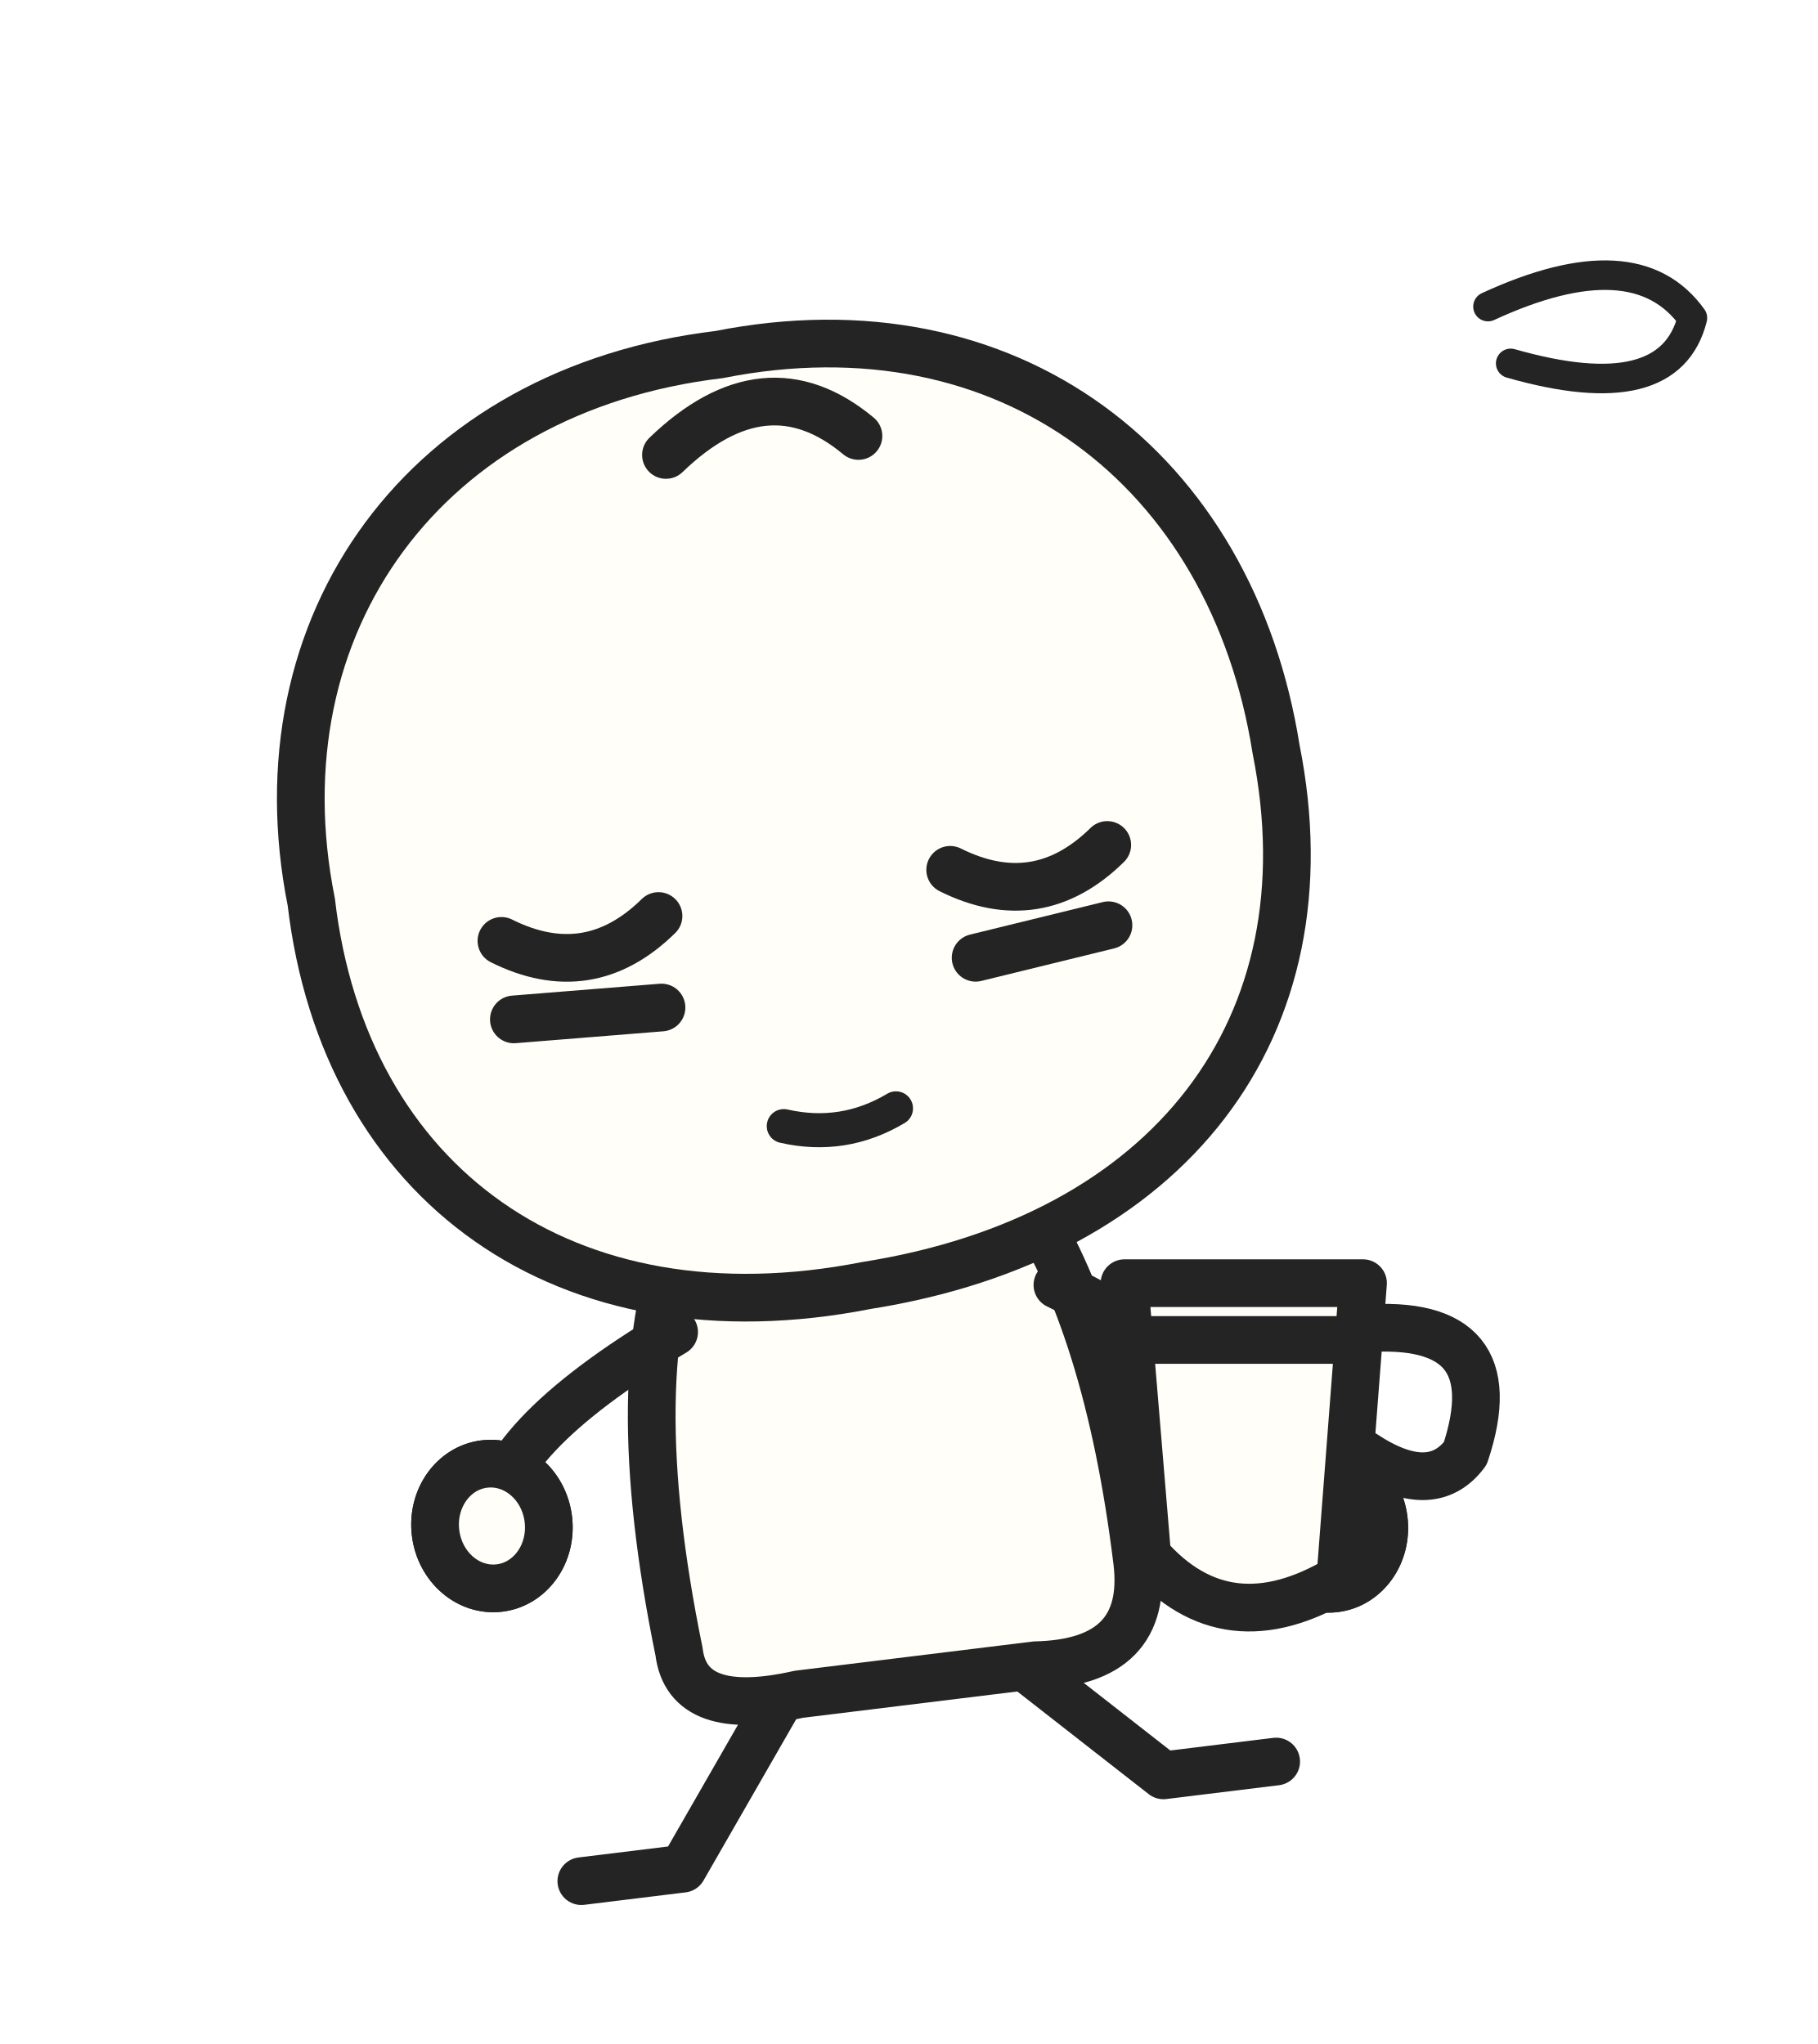
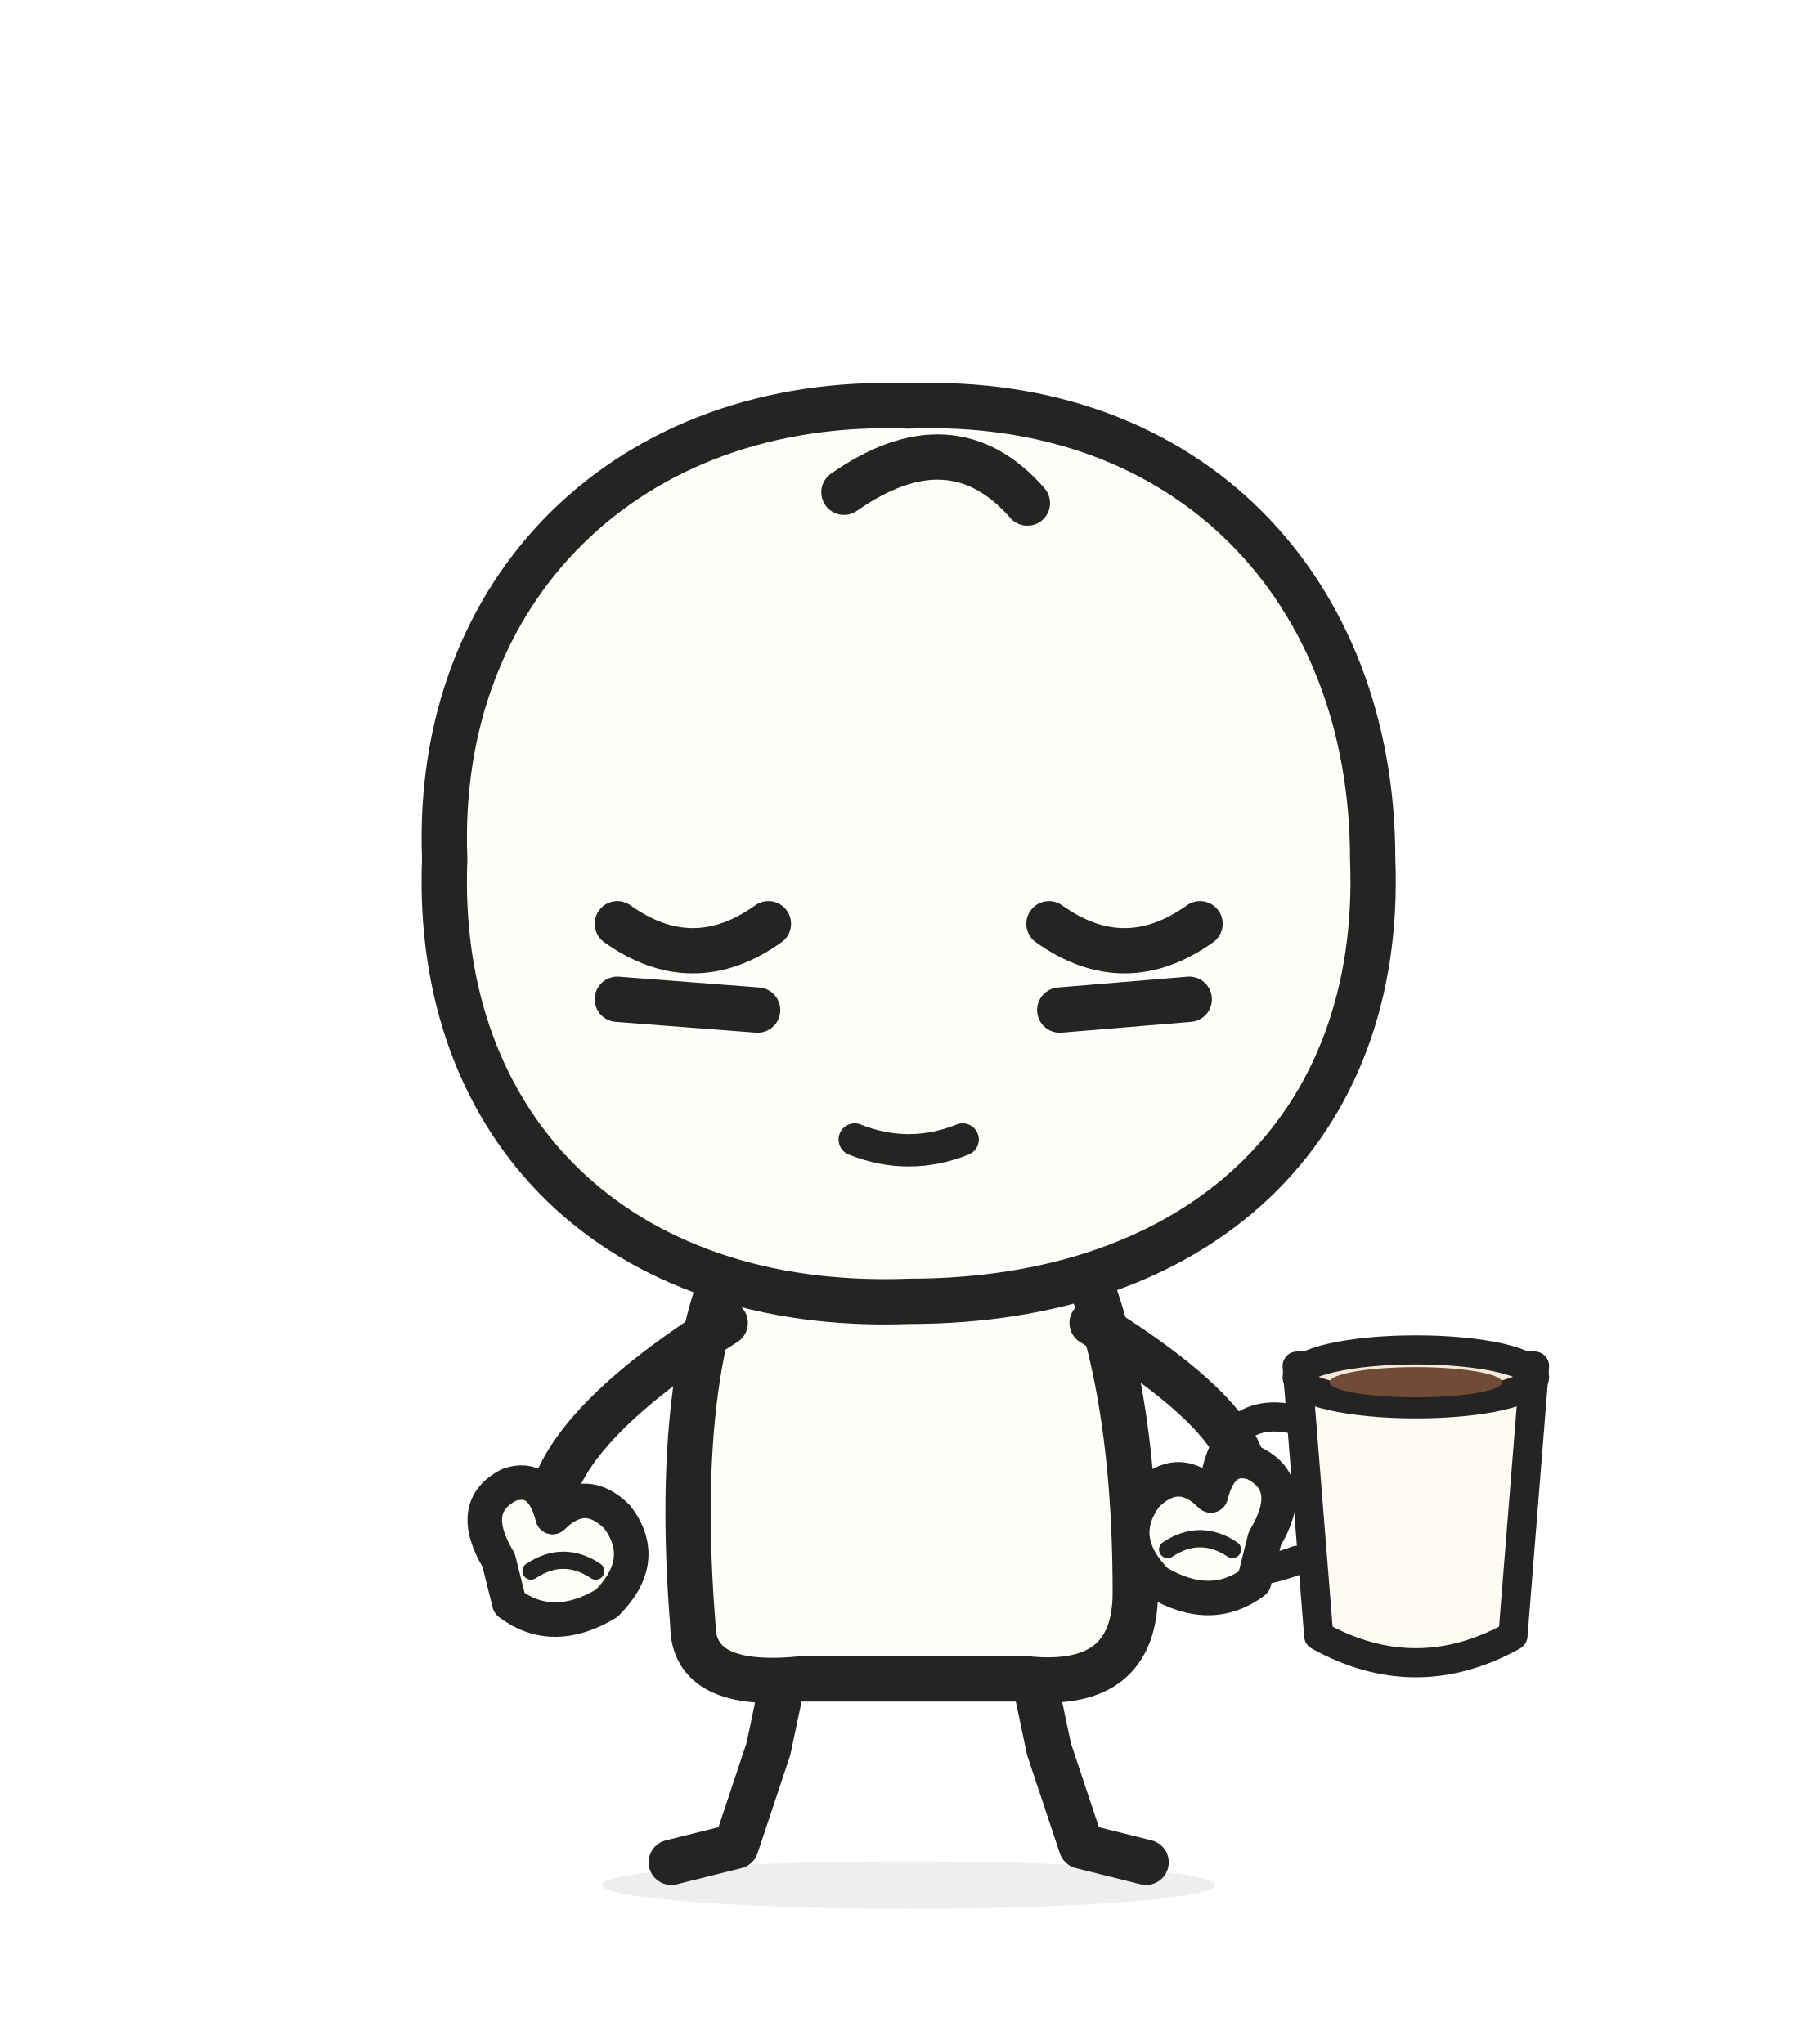
<svg xmlns="http://www.w3.org/2000/svg" viewBox="0 0 160 180" role="img" aria-labelledby="title description">
-   <style>.stage-0{opacity:1;animation:beat-0 5s linear infinite}@keyframes beat-0{0%,24.99%{opacity:1}25%,99.99%{opacity:0}100%{opacity:1}}
- .stage-1{opacity:0;animation:beat-1 5s linear infinite}@keyframes beat-1{0%,24.99%{opacity:0}25%,49.99%{opacity:1}50%,100%{opacity:0}}
- .stage-2{opacity:0;animation:beat-2 5s linear infinite}@keyframes beat-2{0%,49.99%{opacity:0}50%,74.99%{opacity:1}75%,100%{opacity:0}}
- .stage-3{opacity:0;animation:beat-3 5s linear infinite}@keyframes beat-3{0%,74.99%{opacity:0}75%,99.99%{opacity:1}100%,100%{opacity:0}}
- .code-line-0{animation:code-line-0 5s linear infinite}@keyframes code-line-0{0%{scale:0 1}1%{scale:0 1}7%{scale:1 1}24.99%{scale:1 1}25%{scale:0 1}26%{scale:0 1}32%{scale:1 1}49.99%{scale:1 1}50%{scale:0 1}51%{scale:0 1}57%{scale:1 1}74.99%{scale:1 1}75%{scale:0 1}76%{scale:0 1}82%{scale:1 1}99.99%{scale:1 1}100%{scale:0 1}}
- .code-line-1{animation:code-line-1 5s linear infinite}@keyframes code-line-1{0%{scale:0 1}5%{scale:0 1}11%{scale:1 1}24.99%{scale:1 1}25%{scale:0 1}30%{scale:0 1}36%{scale:1 1}49.99%{scale:1 1}50%{scale:0 1}55%{scale:0 1}61%{scale:1 1}74.99%{scale:1 1}75%{scale:0 1}80%{scale:0 1}86%{scale:1 1}99.99%{scale:1 1}100%{scale:0 1}}
- .code-line-2{animation:code-line-2 5s linear infinite}@keyframes code-line-2{0%{scale:0 1}9%{scale:0 1}15%{scale:1 1}24.99%{scale:1 1}25%{scale:0 1}34%{scale:0 1}40%{scale:1 1}49.99%{scale:1 1}50%{scale:0 1}59%{scale:0 1}65%{scale:1 1}74.99%{scale:1 1}75%{scale:0 1}84%{scale:0 1}90%{scale:1 1}99.99%{scale:1 1}100%{scale:0 1}}
- .code-line-3{animation:code-line-3 5s linear infinite}@keyframes code-line-3{0%{scale:0 1}13%{scale:0 1}19%{scale:1 1}24.99%{scale:1 1}25%{scale:0 1}38%{scale:0 1}44%{scale:1 1}49.99%{scale:1 1}50%{scale:0 1}63%{scale:0 1}69%{scale:1 1}74.99%{scale:1 1}75%{scale:0 1}88%{scale:0 1}94%{scale:1 1}99.99%{scale:1 1}100%{scale:0 1}}
- .code-line{transform-box:view-box;transform-origin:60px 133px}
- .code-cursor{animation:code-cursor 5s linear infinite}@keyframes code-cursor{0%{translate:0px 0px;opacity:1}3%{translate:10px 0px;opacity:0}6%{translate:27px 0px;opacity:1}7%{translate:0px 4px;opacity:0}10%{translate:12px 4px;opacity:1}13%{translate:25px 4px;opacity:0}14%{translate:0px 8px;opacity:1}17%{translate:16px 8px;opacity:0}20%{translate:31px 8px;opacity:1}21%{translate:0px 12px;opacity:0}24.99%{translate:27px 12px;opacity:1}25%{translate:0px 0px;opacity:1}28%{translate:10px 0px;opacity:0}31%{translate:27px 0px;opacity:1}32%{translate:0px 4px;opacity:0}35%{translate:12px 4px;opacity:1}38%{translate:25px 4px;opacity:0}39%{translate:0px 8px;opacity:1}42%{translate:16px 8px;opacity:0}45%{translate:31px 8px;opacity:1}46%{translate:0px 12px;opacity:0}49.99%{translate:27px 12px;opacity:1}50%{translate:0px 0px;opacity:1}53%{translate:10px 0px;opacity:0}56%{translate:27px 0px;opacity:1}57%{translate:0px 4px;opacity:0}60%{translate:12px 4px;opacity:1}63%{translate:25px 4px;opacity:0}64%{translate:0px 8px;opacity:1}67%{translate:16px 8px;opacity:0}70%{translate:31px 8px;opacity:1}71%{translate:0px 12px;opacity:0}74.99%{translate:27px 12px;opacity:1}75%{translate:0px 0px;opacity:1}78%{translate:10px 0px;opacity:0}81%{translate:27px 0px;opacity:1}82%{translate:0px 4px;opacity:0}85%{translate:12px 4px;opacity:1}88%{translate:25px 4px;opacity:0}89%{translate:0px 8px;opacity:1}92%{translate:16px 8px;opacity:0}95%{translate:31px 8px;opacity:1}96%{translate:0px 12px;opacity:0}99.99%{translate:27px 12px;opacity:1}100%{translate:0 0;opacity:1}}
- .actor,.limb,.prop,.accent,.eyes{transform-box:view-box}
- .actor{transform-origin:80px 150px;animation:act 5s ease-in-out infinite}
- .prop{transform-origin:80px 136px;animation:prop-act 5s ease-in-out infinite}
- .accent{animation:accent-act 5s ease-in-out infinite}
- .eyes{transform-origin:80px 80px;animation:blink 5s linear infinite}
- .pose-type .limb{animation:typing 5s linear infinite}.pose-type .limb-1{animation-name:typing-right}
- .pose-kick .limb,.pose-flail .limb{animation:fuss 5s ease-in-out infinite}
- @keyframes act{0%,25%,50%,75%,100%{translate:0 0}10%,35%,60%,85%{translate:0 -2px}20%,45%,70%,95%{translate:0 1px}}
- @keyframes prop-act{0%,25%,50%,75%,100%{translate:0 0}12%,37%,62%,87%{translate:0 -2px}22%,47%,72%,97%{translate:1px 1px}}
- @keyframes accent-act{0%,25%,50%,75%,100%{opacity:.7}8%,33%,58%,83%{opacity:1}18%,43%,68%,93%{opacity:.6}}
- @keyframes blink{0%,18%,21%,43%,46%,68%,71%,93%,96%,100%{scale:1 1}19%,20%,44%,45%,69%,70%,94%,95%{scale:1 .12}}
- @keyframes typing{0%,4%,8%,12%,16%,20%,25%,29%,33%,37%,41%,45%,50%,54%,58%,62%,66%,70%,75%,79%,83%,87%,91%,95%,100%{translate:0 0}2%,6%,10%,14%,18%,22%,27%,31%,35%,39%,43%,47%,52%,56%,60%,64%,68%,72%,77%,81%,85%,89%,93%,97%{translate:0 2px}}
- @keyframes typing-right{0%,4%,8%,12%,16%,20%,25%,29%,33%,37%,41%,45%,50%,54%,58%,62%,66%,70%,75%,79%,83%,87%,91%,95%,100%{translate:0 2px}2%,6%,10%,14%,18%,22%,27%,31%,35%,39%,43%,47%,52%,56%,60%,64%,68%,72%,77%,81%,85%,89%,93%,97%{translate:0 0}}
- @keyframes fuss{0%,8%,16%,25%,33%,41%,50%,58%,66%,75%,83%,91%,100%{translate:-2px 0}4%,12%,20%,29%,37%,45%,54%,62%,70%,79%,87%,95%{translate:2px -2px}}
- .pose-step,.pose-side-step{animation:walking 5s linear infinite}
- .pose-held,.pose-kick{transform-origin:80px 35px;animation:dangle 5s ease-in-out infinite}
- .pose-flail{animation:panic 5s linear infinite}
- .pose-wave .limb-1,.pose-juggle .limb{transform-origin:97px 115px;animation:waving 5s ease-in-out infinite}
- .prop-broom{animation:sweeping 5s ease-in-out infinite}
- .prop-papers .flying-paper{animation:paperflight 5s ease-in-out infinite}
- .thrown-item{transform-box:view-box;transform-origin:80px 130px;animation:throwing 5s linear infinite}
- .thrown-paper{transform-origin:31px 115px}.thrown-cup{transform-origin:129px 114px;animation-name:throw-cup}.thrown-keyboard{transform-origin:75px 138px;animation-name:throw-keyboard}
- @keyframes walking{0%,12%,25%,37%,50%,62%,75%,87%,100%{translate:-4px 0;rotate:-3deg}6%,18%,31%,43%,56%,68%,81%,93%{translate:4px -6px;rotate:3deg}}
- @keyframes dangle{0%,25%,50%,75%,100%{rotate:-8deg;translate:0 0}12%,37%,62%,87%{rotate:8deg;translate:0 2px}}
- @keyframes panic{0%,8%,16%,25%,33%,41%,50%,58%,66%,75%,83%,91%,100%{translate:-3px 0;rotate:-4deg}4%,12%,20%,29%,37%,45%,54%,62%,70%,79%,87%,95%{translate:3px -6px;rotate:4deg}}
- @keyframes waving{0%,25%,50%,75%,100%{rotate:-8deg}8%,33%,58%,83%{rotate:7deg}16%,41%,66%,91%{rotate:-4deg}}
- @keyframes sweeping{0%,25%,50%,75%,100%{rotate:-9deg;translate:-4px 0}12%,37%,62%,87%{rotate:6deg;translate:3px 0}}
- @keyframes paperflight{0%,25%,50%,75%,100%{translate:0 3px;rotate:-5deg}12%,37%,62%,87%{translate:0 -9px;rotate:5deg}}
- @keyframes throwing{0%,49.99%{translate:29px 6px;rotate:0deg}50%{translate:29px 6px;rotate:0deg}55%{translate:9px -31px;rotate:-30deg}61%{translate:0 -14px;rotate:-75deg}68%{translate:6px 23px;rotate:-100deg}71%{translate:4px 14px;rotate:-105deg}74.99%,100%{translate:5px 23px;rotate:-110deg}}
- @keyframes throw-cup{0%,49.99%,50%{translate:-29px 9px;rotate:0deg}55%{translate:-7px -27px;rotate:24deg}61%{translate:0 -13px;rotate:60deg}68%{translate:-7px 24px;rotate:83deg}71%{translate:-7px 15px;rotate:86deg}74.99%,100%{translate:-7px 24px;rotate:90deg}}
- @keyframes throw-keyboard{0%,49.99%,50%{translate:0 0;rotate:0deg}55%{translate:0 -36px;rotate:13deg}61%{translate:4px -18px;rotate:22deg}68%{translate:4px 18px;rotate:30deg}71%{translate:4px 7px;rotate:32deg}74.99%,100%{translate:4px 18px;rotate:34deg}}
- .typing-hand{transform-box:view-box;animation:typing 5s linear infinite}.typing-hand-1{animation-name:typing-right}
- .typing-style-1 .typing-hand{animation-name:slow-typing}.typing-style-1 .typing-hand-1{animation-name:slow-typing-right}
- .typing-style-2 .typing-hand{animation-name:hard-typing}.typing-style-2 .typing-hand-1{animation-name:hard-typing-right}
- .typing-key{animation:keypress 5s linear infinite}.typing-key.key-1{animation-name:keypress-right}
- .typing-style-1 .typing-key{animation-name:slow-keypress}.typing-style-1 .typing-key.key-1{animation-name:slow-keypress-right}
- .typing-style-2 .typing-key{animation-name:hard-keypress}.typing-style-2 .typing-key.key-1{animation-name:hard-keypress-right}
- @keyframes slow-typing{0%,8%,16%,25%,33%,41%,50%,58%,66%,75%,83%,91%,100%{translate:0 -2px}4%,12%,20%,29%,37%,45%,54%,62%,70%,79%,87%,95%{translate:0 1px}}
- @keyframes slow-typing-right{0%,8%,16%,25%,33%,41%,50%,58%,66%,75%,83%,91%,100%{translate:0 1px}4%,12%,20%,29%,37%,45%,54%,62%,70%,79%,87%,95%{translate:0 -2px}}
- @keyframes hard-typing{0%,3%,6%,9%,12%,15%,18%,21%,25%,28%,31%,34%,37%,40%,43%,46%,50%,53%,56%,59%,62%,65%,68%,71%,75%,78%,81%,84%,87%,90%,93%,96%,100%{translate:0 -2px}1.5%,4.5%,7.5%,10.5%,13.5%,16.5%,19.5%,22.5%,26.5%,29.5%,32.5%,35.5%,38.5%,41.5%,44.5%,47.5%,51.5%,54.5%,57.5%,60.5%,63.5%,66.5%,69.5%,72.5%,76.5%,79.5%,82.5%,85.5%,88.5%,91.5%,94.5%,97.5%{translate:0 1px}}
- @keyframes hard-typing-right{0%,3%,6%,9%,12%,15%,18%,21%,25%,28%,31%,34%,37%,40%,43%,46%,50%,53%,56%,59%,62%,65%,68%,71%,75%,78%,81%,84%,87%,90%,93%,96%,100%{translate:0 1px}1.5%,4.5%,7.5%,10.5%,13.5%,16.5%,19.5%,22.5%,26.5%,29.5%,32.5%,35.5%,38.5%,41.5%,44.5%,47.5%,51.5%,54.5%,57.5%,60.5%,63.5%,66.5%,69.5%,72.5%,76.5%,79.5%,82.5%,85.5%,88.5%,91.5%,94.5%,97.5%{translate:0 -2px}}
- @keyframes slow-keypress{0%,8%,16%,25%,33%,41%,50%,58%,66%,75%,83%,91%,100%{fill:#fffef9}4%,12%,20%,29%,37%,45%,54%,62%,70%,79%,87%,95%{fill:#aaa}}
- @keyframes slow-keypress-right{0%,8%,16%,25%,33%,41%,50%,58%,66%,75%,83%,91%,100%{fill:#aaa}4%,12%,20%,29%,37%,45%,54%,62%,70%,79%,87%,95%{fill:#fffef9}}
- @keyframes hard-keypress{0%,3%,6%,9%,12%,15%,18%,21%,25%,28%,31%,34%,37%,40%,43%,46%,50%,53%,56%,59%,62%,65%,68%,71%,75%,78%,81%,84%,87%,90%,93%,96%,100%{fill:#fffef9}1.5%,4.5%,7.5%,10.5%,13.5%,16.5%,19.5%,22.5%,26.5%,29.5%,32.5%,35.5%,38.5%,41.5%,44.5%,47.5%,51.5%,54.5%,57.5%,60.5%,63.5%,66.5%,69.5%,72.5%,76.5%,79.5%,82.5%,85.5%,88.5%,91.5%,94.5%,97.5%{fill:#aaa}}
- @keyframes hard-keypress-right{0%,3%,6%,9%,12%,15%,18%,21%,25%,28%,31%,34%,37%,40%,43%,46%,50%,53%,56%,59%,62%,65%,68%,71%,75%,78%,81%,84%,87%,90%,93%,96%,100%{fill:#aaa}1.5%,4.5%,7.5%,10.5%,13.5%,16.5%,19.5%,22.5%,26.5%,29.5%,32.5%,35.5%,38.5%,41.5%,44.5%,47.5%,51.5%,54.5%,57.5%,60.5%,63.5%,66.5%,69.5%,72.5%,76.5%,79.5%,82.5%,85.5%,88.5%,91.5%,94.5%,97.5%{fill:#fffef9}}
- @keyframes keypress{0%,4%,8%,12%,16%,20%,25%,29%,33%,37%,41%,45%,50%,54%,58%,62%,66%,70%,75%,79%,83%,87%,91%,95%,100%{fill:#fffef9}2%,6%,10%,14%,18%,22%,27%,31%,35%,39%,43%,47%,52%,56%,60%,64%,68%,72%,77%,81%,85%,89%,93%,97%{fill:#aaa}}
- @keyframes keypress-right{0%,4%,8%,12%,16%,20%,25%,29%,33%,37%,41%,45%,50%,54%,58%,62%,66%,70%,75%,79%,83%,87%,91%,95%,100%{fill:#aaa}2%,6%,10%,14%,18%,22%,27%,31%,35%,39%,43%,47%,52%,56%,60%,64%,68%,72%,77%,81%,85%,89%,93%,97%{fill:#fffef9}}
- @media(prefers-reduced-motion:reduce){*{animation:none!important}.stage{opacity:0}.stage-0{opacity:1}}
+   <style>
+ .coffee-walk-body{animation:coffee-walk-bob 5s linear infinite}
+ .coffee-walk-head,.coffee-walk-left-hand,.coffee-walk-cup-hand,.coffee-walk-steam,.eyes{transform-box:view-box}
+ .coffee-walk-head{transform-origin:80px 108px;animation:coffee-walk-head 5s linear infinite}
+ .coffee-walk-leg-0{animation:coffee-walk-leg-0 5s linear infinite}
+ .coffee-walk-leg-1{animation:coffee-walk-leg-1 5s linear infinite}
+ .coffee-walk-arm-0{animation:coffee-walk-arm-0 5s linear infinite}
+ .coffee-walk-arm-1{animation:coffee-walk-arm-1 5s linear infinite}
+ .coffee-walk-left-hand{animation:coffee-walk-left-hand 5s linear infinite}
+ .coffee-walk-cup-hand{transform-origin:108px 134px;animation:coffee-walk-hold 5s linear infinite}
+ .coffee-walk-steam{animation:coffee-walk-steam 5s linear infinite;opacity:0}
+ .coffee-walk-steam-1{animation-delay:-1.25s}
+ .eyes{transform-origin:80px 78px;animation:coffee-walk-blink 5s linear infinite}
+ @keyframes coffee-walk-bob{0%{translate:0 0px}2.083%{translate:0 -0.132px}4.167%{translate:0 -0.45px}6.25%{translate:0 -0.768px}8.333%{translate:0 -0.9px}10.417%{translate:0 -0.768px}12.5%{translate:0 -0.45px}14.583%{translate:0 -0.132px}16.667%{translate:0 0px}18.75%{translate:0 -0.132px}20.833%{translate:0 -0.45px}22.917%{translate:0 -0.768px}25%{translate:0 -0.9px}27.083%{translate:0 -0.768px}29.167%{translate:0 -0.45px}31.25%{translate:0 -0.132px}33.333%{translate:0 0px}35.417%{translate:0 -0.132px}37.5%{translate:0 -0.45px}39.583%{translate:0 -0.768px}41.667%{translate:0 -0.9px}43.75%{translate:0 -0.768px}45.833%{translate:0 -0.45px}47.917%{translate:0 -0.132px}50%{translate:0 0px}52.083%{translate:0 -0.132px}54.167%{translate:0 -0.45px}56.25%{translate:0 -0.768px}58.333%{translate:0 -0.9px}60.417%{translate:0 -0.768px}62.5%{translate:0 -0.45px}64.583%{translate:0 -0.132px}66.667%{translate:0 0px}68.75%{translate:0 -0.132px}70.833%{translate:0 -0.45px}72.917%{translate:0 -0.768px}75%{translate:0 -0.9px}77.083%{translate:0 -0.768px}79.167%{translate:0 -0.45px}81.25%{translate:0 -0.132px}83.333%{translate:0 0px}85.417%{translate:0 -0.132px}87.5%{translate:0 -0.45px}89.583%{translate:0 -0.768px}91.667%{translate:0 -0.9px}93.75%{translate:0 -0.768px}95.833%{translate:0 -0.45px}97.917%{translate:0 -0.132px}100%{translate:0 0px}}
+ @keyframes coffee-walk-head{0%{rotate:0deg}2.083%{rotate:0.078deg}4.167%{rotate:0.155deg}6.25%{rotate:0.23deg}8.333%{rotate:0.3deg}10.417%{rotate:0.365deg}12.5%{rotate:0.424deg}14.583%{rotate:0.476deg}16.667%{rotate:0.52deg}18.75%{rotate:0.554deg}20.833%{rotate:0.58deg}22.917%{rotate:0.595deg}25%{rotate:0.6deg}27.083%{rotate:0.595deg}29.167%{rotate:0.58deg}31.25%{rotate:0.554deg}33.333%{rotate:0.52deg}35.417%{rotate:0.476deg}37.5%{rotate:0.424deg}39.583%{rotate:0.365deg}41.667%{rotate:0.3deg}43.75%{rotate:0.23deg}45.833%{rotate:0.155deg}47.917%{rotate:0.078deg}50%{rotate:0deg}52.083%{rotate:-0.078deg}54.167%{rotate:-0.155deg}56.25%{rotate:-0.23deg}58.333%{rotate:-0.3deg}60.417%{rotate:-0.365deg}62.5%{rotate:-0.424deg}64.583%{rotate:-0.476deg}66.667%{rotate:-0.52deg}68.75%{rotate:-0.554deg}70.833%{rotate:-0.58deg}72.917%{rotate:-0.595deg}75%{rotate:-0.6deg}77.083%{rotate:-0.595deg}79.167%{rotate:-0.58deg}81.25%{rotate:-0.554deg}83.333%{rotate:-0.52deg}85.417%{rotate:-0.476deg}87.5%{rotate:-0.424deg}89.583%{rotate:-0.365deg}91.667%{rotate:-0.3deg}93.75%{rotate:-0.23deg}95.833%{rotate:-0.155deg}97.917%{rotate:-0.078deg}100%{rotate:0deg}}
+ @keyframes coffee-walk-leg-0{0%{d:path("M69 145 L67 154.5 L64 163.5 L58 165")}2.083%{d:path("M69 144.868 L67 154.467 L64 163.5 L58 165")}4.167%{d:path("M69 144.55 L67 154.387 L64 163.5 L58 165")}6.25%{d:path("M69 144.232 L67 154.308 L64 163.5 L58 165")}8.333%{d:path("M69 144.1 L67 154.275 L64 163.5 L58 165")}10.417%{d:path("M69 144.232 L67 154.308 L64 163.5 L58 165")}12.5%{d:path("M69 144.55 L67 154.387 L64 163.5 L58 165")}14.583%{d:path("M69 144.868 L67 154.467 L64 163.5 L58 165")}16.667%{d:path("M69 145 L67 154.5 L64 163.5 L58 165")}18.75%{d:path("M69 144.868 L66.541 153.319 L63.77 161.204 L57.77 162.704")}20.833%{d:path("M69 144.55 L66.151 152.266 L63.576 159.257 L57.576 160.757")}22.917%{d:path("M69 144.232 L65.891 151.536 L63.446 157.957 L57.446 159.457")}25%{d:path("M69 144.1 L65.8 151.275 L63.4 157.5 L57.4 159")}27.083%{d:path("M69 144.232 L65.891 151.536 L63.446 157.957 L57.446 159.457")}29.167%{d:path("M69 144.55 L66.151 152.266 L63.576 159.257 L57.576 160.757")}31.25%{d:path("M69 144.868 L66.541 153.319 L63.77 161.204 L57.77 162.704")}33.333%{d:path("M69 145 L67 154.5 L64 163.5 L58 165")}35.417%{d:path("M69 144.868 L67 154.467 L64 163.5 L58 165")}37.5%{d:path("M69 144.55 L67 154.387 L64 163.5 L58 165")}39.583%{d:path("M69 144.232 L67 154.308 L64 163.5 L58 165")}41.667%{d:path("M69 144.1 L67 154.275 L64 163.5 L58 165")}43.75%{d:path("M69 144.232 L67 154.308 L64 163.5 L58 165")}45.833%{d:path("M69 144.55 L67 154.387 L64 163.5 L58 165")}47.917%{d:path("M69 144.868 L67 154.467 L64 163.5 L58 165")}50%{d:path("M69 145 L67 154.5 L64 163.5 L58 165")}52.083%{d:path("M69 144.868 L66.541 153.319 L63.77 161.204 L57.77 162.704")}54.167%{d:path("M69 144.55 L66.151 152.266 L63.576 159.257 L57.576 160.757")}56.25%{d:path("M69 144.232 L65.891 151.536 L63.446 157.957 L57.446 159.457")}58.333%{d:path("M69 144.1 L65.8 151.275 L63.4 157.5 L57.4 159")}60.417%{d:path("M69 144.232 L65.891 151.536 L63.446 157.957 L57.446 159.457")}62.5%{d:path("M69 144.55 L66.151 152.266 L63.576 159.257 L57.576 160.757")}64.583%{d:path("M69 144.868 L66.541 153.319 L63.77 161.204 L57.77 162.704")}66.667%{d:path("M69 145 L67 154.5 L64 163.5 L58 165")}68.75%{d:path("M69 144.868 L67 154.467 L64 163.5 L58 165")}70.833%{d:path("M69 144.55 L67 154.387 L64 163.5 L58 165")}72.917%{d:path("M69 144.232 L67 154.308 L64 163.5 L58 165")}75%{d:path("M69 144.1 L67 154.275 L64 163.5 L58 165")}77.083%{d:path("M69 144.232 L67 154.308 L64 163.5 L58 165")}79.167%{d:path("M69 144.55 L67 154.387 L64 163.5 L58 165")}81.25%{d:path("M69 144.868 L67 154.467 L64 163.5 L58 165")}83.333%{d:path("M69 145 L67 154.5 L64 163.5 L58 165")}85.417%{d:path("M69 144.868 L66.541 153.319 L63.77 161.204 L57.77 162.704")}87.5%{d:path("M69 144.55 L66.151 152.266 L63.576 159.257 L57.576 160.757")}89.583%{d:path("M69 144.232 L65.891 151.536 L63.446 157.957 L57.446 159.457")}91.667%{d:path("M69 144.1 L65.8 151.275 L63.4 157.5 L57.4 159")}93.75%{d:path("M69 144.232 L65.891 151.536 L63.446 157.957 L57.446 159.457")}95.833%{d:path("M69 144.55 L66.151 152.266 L63.576 159.257 L57.576 160.757")}97.917%{d:path("M69 144.868 L66.541 153.319 L63.77 161.204 L57.77 162.704")}100%{d:path("M69 145 L67 154.5 L64 163.5 L58 165")}}
+ @keyframes coffee-walk-leg-1{0%{d:path("M91 145 L93 154.5 L96 163.5 L102 165")}2.083%{d:path("M91 144.868 L93.459 153.319 L96.23 161.204 L102.23 162.704")}4.167%{d:path("M91 144.55 L93.849 152.266 L96.424 159.257 L102.424 160.757")}6.25%{d:path("M91 144.232 L94.109 151.536 L96.554 157.957 L102.554 159.457")}8.333%{d:path("M91 144.1 L94.2 151.275 L96.6 157.5 L102.6 159")}10.417%{d:path("M91 144.232 L94.109 151.536 L96.554 157.957 L102.554 159.457")}12.5%{d:path("M91 144.55 L93.849 152.266 L96.424 159.257 L102.424 160.757")}14.583%{d:path("M91 144.868 L93.459 153.319 L96.23 161.204 L102.23 162.704")}16.667%{d:path("M91 145 L93 154.5 L96 163.5 L102 165")}18.75%{d:path("M91 144.868 L93 154.467 L96 163.5 L102 165")}20.833%{d:path("M91 144.55 L93 154.387 L96 163.5 L102 165")}22.917%{d:path("M91 144.232 L93 154.308 L96 163.5 L102 165")}25%{d:path("M91 144.1 L93 154.275 L96 163.5 L102 165")}27.083%{d:path("M91 144.232 L93 154.308 L96 163.5 L102 165")}29.167%{d:path("M91 144.55 L93 154.387 L96 163.5 L102 165")}31.25%{d:path("M91 144.868 L93 154.467 L96 163.5 L102 165")}33.333%{d:path("M91 145 L93 154.5 L96 163.5 L102 165")}35.417%{d:path("M91 144.868 L93.459 153.319 L96.23 161.204 L102.23 162.704")}37.5%{d:path("M91 144.55 L93.849 152.266 L96.424 159.257 L102.424 160.757")}39.583%{d:path("M91 144.232 L94.109 151.536 L96.554 157.957 L102.554 159.457")}41.667%{d:path("M91 144.1 L94.2 151.275 L96.6 157.5 L102.6 159")}43.75%{d:path("M91 144.232 L94.109 151.536 L96.554 157.957 L102.554 159.457")}45.833%{d:path("M91 144.55 L93.849 152.266 L96.424 159.257 L102.424 160.757")}47.917%{d:path("M91 144.868 L93.459 153.319 L96.23 161.204 L102.23 162.704")}50%{d:path("M91 145 L93 154.5 L96 163.5 L102 165")}52.083%{d:path("M91 144.868 L93 154.467 L96 163.5 L102 165")}54.167%{d:path("M91 144.55 L93 154.387 L96 163.5 L102 165")}56.25%{d:path("M91 144.232 L93 154.308 L96 163.5 L102 165")}58.333%{d:path("M91 144.1 L93 154.275 L96 163.5 L102 165")}60.417%{d:path("M91 144.232 L93 154.308 L96 163.5 L102 165")}62.5%{d:path("M91 144.55 L93 154.387 L96 163.5 L102 165")}64.583%{d:path("M91 144.868 L93 154.467 L96 163.5 L102 165")}66.667%{d:path("M91 145 L93 154.5 L96 163.5 L102 165")}68.75%{d:path("M91 144.868 L93.459 153.319 L96.23 161.204 L102.23 162.704")}70.833%{d:path("M91 144.55 L93.849 152.266 L96.424 159.257 L102.424 160.757")}72.917%{d:path("M91 144.232 L94.109 151.536 L96.554 157.957 L102.554 159.457")}75%{d:path("M91 144.1 L94.2 151.275 L96.6 157.5 L102.6 159")}77.083%{d:path("M91 144.232 L94.109 151.536 L96.554 157.957 L102.554 159.457")}79.167%{d:path("M91 144.55 L93.849 152.266 L96.424 159.257 L102.424 160.757")}81.25%{d:path("M91 144.868 L93.459 153.319 L96.23 161.204 L102.23 162.704")}83.333%{d:path("M91 145 L93 154.5 L96 163.5 L102 165")}85.417%{d:path("M91 144.868 L93 154.467 L96 163.5 L102 165")}87.5%{d:path("M91 144.55 L93 154.387 L96 163.5 L102 165")}89.583%{d:path("M91 144.232 L93 154.308 L96 163.5 L102 165")}91.667%{d:path("M91 144.1 L93 154.275 L96 163.5 L102 165")}93.75%{d:path("M91 144.232 L93 154.308 L96 163.5 L102 165")}95.833%{d:path("M91 144.55 L93 154.387 L96 163.5 L102 165")}97.917%{d:path("M91 144.868 L93 154.467 L96 163.5 L102 165")}100%{d:path("M91 145 L93 154.5 L96 163.5 L102 165")}}
+ @keyframes coffee-walk-arm-0{0%{d:path("M63 115 Q44 127 47 136")}2.083%{d:path("M63 115 Q44 127 47.306 136.152")}4.167%{d:path("M63 115 Q44 127 47.566 136.586")}6.25%{d:path("M63 115 Q44 127 47.739 137.235")}8.333%{d:path("M63 115 Q44 127 47.8 138")}10.417%{d:path("M63 115 Q44 127 47.739 138.765")}12.5%{d:path("M63 115 Q44 127 47.566 139.414")}14.583%{d:path("M63 115 Q44 127 47.306 139.848")}16.667%{d:path("M63 115 Q44 127 47 140")}18.75%{d:path("M63 115 Q44 127 46.694 139.848")}20.833%{d:path("M63 115 Q44 127 46.434 139.414")}22.917%{d:path("M63 115 Q44 127 46.261 138.765")}25%{d:path("M63 115 Q44 127 46.2 138")}27.083%{d:path("M63 115 Q44 127 46.261 137.235")}29.167%{d:path("M63 115 Q44 127 46.434 136.586")}31.25%{d:path("M63 115 Q44 127 46.694 136.152")}33.333%{d:path("M63 115 Q44 127 47 136")}35.417%{d:path("M63 115 Q44 127 47.306 136.152")}37.5%{d:path("M63 115 Q44 127 47.566 136.586")}39.583%{d:path("M63 115 Q44 127 47.739 137.235")}41.667%{d:path("M63 115 Q44 127 47.8 138")}43.75%{d:path("M63 115 Q44 127 47.739 138.765")}45.833%{d:path("M63 115 Q44 127 47.566 139.414")}47.917%{d:path("M63 115 Q44 127 47.306 139.848")}50%{d:path("M63 115 Q44 127 47 140")}52.083%{d:path("M63 115 Q44 127 46.694 139.848")}54.167%{d:path("M63 115 Q44 127 46.434 139.414")}56.25%{d:path("M63 115 Q44 127 46.261 138.765")}58.333%{d:path("M63 115 Q44 127 46.2 138")}60.417%{d:path("M63 115 Q44 127 46.261 137.235")}62.5%{d:path("M63 115 Q44 127 46.434 136.586")}64.583%{d:path("M63 115 Q44 127 46.694 136.152")}66.667%{d:path("M63 115 Q44 127 47 136")}68.75%{d:path("M63 115 Q44 127 47.306 136.152")}70.833%{d:path("M63 115 Q44 127 47.566 136.586")}72.917%{d:path("M63 115 Q44 127 47.739 137.235")}75%{d:path("M63 115 Q44 127 47.8 138")}77.083%{d:path("M63 115 Q44 127 47.739 138.765")}79.167%{d:path("M63 115 Q44 127 47.566 139.414")}81.25%{d:path("M63 115 Q44 127 47.306 139.848")}83.333%{d:path("M63 115 Q44 127 47 140")}85.417%{d:path("M63 115 Q44 127 46.694 139.848")}87.5%{d:path("M63 115 Q44 127 46.434 139.414")}89.583%{d:path("M63 115 Q44 127 46.261 138.765")}91.667%{d:path("M63 115 Q44 127 46.2 138")}93.75%{d:path("M63 115 Q44 127 46.261 137.235")}95.833%{d:path("M63 115 Q44 127 46.434 136.586")}97.917%{d:path("M63 115 Q44 127 46.694 136.152")}100%{d:path("M63 115 Q44 127 47 136")}}
+ @keyframes coffee-walk-arm-1{0%{d:path("M97 115 Q118 128 108 134.45")}2.083%{d:path("M97 115 Q118 128 108.134 134.416")}4.167%{d:path("M97 115 Q118 128 108.248 134.318")}6.25%{d:path("M97 115 Q118 128 108.323 134.172")}8.333%{d:path("M97 115 Q118 128 108.35 134")}10.417%{d:path("M97 115 Q118 128 108.323 133.828")}12.5%{d:path("M97 115 Q118 128 108.248 133.682")}14.583%{d:path("M97 115 Q118 128 108.134 133.584")}16.667%{d:path("M97 115 Q118 128 108 133.55")}18.75%{d:path("M97 115 Q118 128 107.866 133.584")}20.833%{d:path("M97 115 Q118 128 107.752 133.682")}22.917%{d:path("M97 115 Q118 128 107.677 133.828")}25%{d:path("M97 115 Q118 128 107.65 134")}27.083%{d:path("M97 115 Q118 128 107.677 134.172")}29.167%{d:path("M97 115 Q118 128 107.752 134.318")}31.25%{d:path("M97 115 Q118 128 107.866 134.416")}33.333%{d:path("M97 115 Q118 128 108 134.45")}35.417%{d:path("M97 115 Q118 128 108.134 134.416")}37.5%{d:path("M97 115 Q118 128 108.248 134.318")}39.583%{d:path("M97 115 Q118 128 108.323 134.172")}41.667%{d:path("M97 115 Q118 128 108.35 134")}43.75%{d:path("M97 115 Q118 128 108.323 133.828")}45.833%{d:path("M97 115 Q118 128 108.248 133.682")}47.917%{d:path("M97 115 Q118 128 108.134 133.584")}50%{d:path("M97 115 Q118 128 108 133.55")}52.083%{d:path("M97 115 Q118 128 107.866 133.584")}54.167%{d:path("M97 115 Q118 128 107.752 133.682")}56.25%{d:path("M97 115 Q118 128 107.677 133.828")}58.333%{d:path("M97 115 Q118 128 107.65 134")}60.417%{d:path("M97 115 Q118 128 107.677 134.172")}62.5%{d:path("M97 115 Q118 128 107.752 134.318")}64.583%{d:path("M97 115 Q118 128 107.866 134.416")}66.667%{d:path("M97 115 Q118 128 108 134.45")}68.75%{d:path("M97 115 Q118 128 108.134 134.416")}70.833%{d:path("M97 115 Q118 128 108.248 134.318")}72.917%{d:path("M97 115 Q118 128 108.323 134.172")}75%{d:path("M97 115 Q118 128 108.35 134")}77.083%{d:path("M97 115 Q118 128 108.323 133.828")}79.167%{d:path("M97 115 Q118 128 108.248 133.682")}81.25%{d:path("M97 115 Q118 128 108.134 133.584")}83.333%{d:path("M97 115 Q118 128 108 133.55")}85.417%{d:path("M97 115 Q118 128 107.866 133.584")}87.5%{d:path("M97 115 Q118 128 107.752 133.682")}89.583%{d:path("M97 115 Q118 128 107.677 133.828")}91.667%{d:path("M97 115 Q118 128 107.65 134")}93.75%{d:path("M97 115 Q118 128 107.677 134.172")}95.833%{d:path("M97 115 Q118 128 107.752 134.318")}97.917%{d:path("M97 115 Q118 128 107.866 134.416")}100%{d:path("M97 115 Q118 128 108 134.45")}}
+ @keyframes coffee-walk-left-hand{0%{translate:0px 0px}2.083%{translate:0.306px 0.152px}4.167%{translate:0.566px 0.586px}6.25%{translate:0.739px 1.235px}8.333%{translate:0.8px 2px}10.417%{translate:0.739px 2.765px}12.5%{translate:0.566px 3.414px}14.583%{translate:0.306px 3.848px}16.667%{translate:0px 4px}18.75%{translate:-0.306px 3.848px}20.833%{translate:-0.566px 3.414px}22.917%{translate:-0.739px 2.765px}25%{translate:-0.8px 2px}27.083%{translate:-0.739px 1.235px}29.167%{translate:-0.566px 0.586px}31.25%{translate:-0.306px 0.152px}33.333%{translate:0px 0px}35.417%{translate:0.306px 0.152px}37.5%{translate:0.566px 0.586px}39.583%{translate:0.739px 1.235px}41.667%{translate:0.8px 2px}43.75%{translate:0.739px 2.765px}45.833%{translate:0.566px 3.414px}47.917%{translate:0.306px 3.848px}50%{translate:0px 4px}52.083%{translate:-0.306px 3.848px}54.167%{translate:-0.566px 3.414px}56.25%{translate:-0.739px 2.765px}58.333%{translate:-0.8px 2px}60.417%{translate:-0.739px 1.235px}62.5%{translate:-0.566px 0.586px}64.583%{translate:-0.306px 0.152px}66.667%{translate:0px 0px}68.75%{translate:0.306px 0.152px}70.833%{translate:0.566px 0.586px}72.917%{translate:0.739px 1.235px}75%{translate:0.8px 2px}77.083%{translate:0.739px 2.765px}79.167%{translate:0.566px 3.414px}81.25%{translate:0.306px 3.848px}83.333%{translate:0px 4px}85.417%{translate:-0.306px 3.848px}87.5%{translate:-0.566px 3.414px}89.583%{translate:-0.739px 2.765px}91.667%{translate:-0.8px 2px}93.75%{translate:-0.739px 1.235px}95.833%{translate:-0.566px 0.586px}97.917%{translate:-0.306px 0.152px}100%{translate:0px 0px}}
+ @keyframes coffee-walk-hold{0%{translate:0px 0.45px;rotate:0deg}2.083%{translate:0.134px 0.416px;rotate:-0.191deg}4.167%{translate:0.247px 0.318px;rotate:-0.354deg}6.25%{translate:0.323px 0.172px;rotate:-0.462deg}8.333%{translate:0.35px 0px;rotate:-0.5deg}10.417%{translate:0.323px -0.172px;rotate:-0.462deg}12.5%{translate:0.247px -0.318px;rotate:-0.354deg}14.583%{translate:0.134px -0.416px;rotate:-0.191deg}16.667%{translate:0px -0.45px;rotate:0deg}18.75%{translate:-0.134px -0.416px;rotate:0.191deg}20.833%{translate:-0.247px -0.318px;rotate:0.354deg}22.917%{translate:-0.323px -0.172px;rotate:0.462deg}25%{translate:-0.35px 0px;rotate:0.5deg}27.083%{translate:-0.323px 0.172px;rotate:0.462deg}29.167%{translate:-0.247px 0.318px;rotate:0.354deg}31.25%{translate:-0.134px 0.416px;rotate:0.191deg}33.333%{translate:0px 0.45px;rotate:0deg}35.417%{translate:0.134px 0.416px;rotate:-0.191deg}37.5%{translate:0.247px 0.318px;rotate:-0.354deg}39.583%{translate:0.323px 0.172px;rotate:-0.462deg}41.667%{translate:0.35px 0px;rotate:-0.5deg}43.75%{translate:0.323px -0.172px;rotate:-0.462deg}45.833%{translate:0.247px -0.318px;rotate:-0.354deg}47.917%{translate:0.134px -0.416px;rotate:-0.191deg}50%{translate:0px -0.45px;rotate:0deg}52.083%{translate:-0.134px -0.416px;rotate:0.191deg}54.167%{translate:-0.247px -0.318px;rotate:0.354deg}56.25%{translate:-0.323px -0.172px;rotate:0.462deg}58.333%{translate:-0.35px 0px;rotate:0.5deg}60.417%{translate:-0.323px 0.172px;rotate:0.462deg}62.5%{translate:-0.247px 0.318px;rotate:0.354deg}64.583%{translate:-0.134px 0.416px;rotate:0.191deg}66.667%{translate:0px 0.45px;rotate:0deg}68.75%{translate:0.134px 0.416px;rotate:-0.191deg}70.833%{translate:0.247px 0.318px;rotate:-0.354deg}72.917%{translate:0.323px 0.172px;rotate:-0.462deg}75%{translate:0.35px 0px;rotate:-0.5deg}77.083%{translate:0.323px -0.172px;rotate:-0.462deg}79.167%{translate:0.247px -0.318px;rotate:-0.354deg}81.25%{translate:0.134px -0.416px;rotate:-0.191deg}83.333%{translate:0px -0.45px;rotate:0deg}85.417%{translate:-0.134px -0.416px;rotate:0.191deg}87.5%{translate:-0.247px -0.318px;rotate:0.354deg}89.583%{translate:-0.323px -0.172px;rotate:0.462deg}91.667%{translate:-0.35px 0px;rotate:0.5deg}93.75%{translate:-0.323px 0.172px;rotate:0.462deg}95.833%{translate:-0.247px 0.318px;rotate:0.354deg}97.917%{translate:-0.134px 0.416px;rotate:0.191deg}100%{translate:0px 0.45px;rotate:0deg}}
+ @keyframes coffee-walk-blink{0%,22%,25%,70%,73%,100%{scale:1 1}23%,24%,71%,72%{scale:1 .15}}
+ @keyframes coffee-walk-steam{0%,50%,100%{translate:0 2px;opacity:0}10%,60%{translate:0 0;opacity:.5}45%,49.99%,95%,99.99%{translate:0 -4px;opacity:0}}
+ @media(prefers-reduced-motion:reduce){*{animation:none!important}.coffee-walk-steam{opacity:0}}
</style>
  <g fill="#fffef9" stroke="#242424" stroke-width="4.2" stroke-linejoin="round" stroke-linecap="round" id="body-js">
-     <g class="stage stage-0" aria-label="准备">
-       <g class="actor pose-step" transform="rotate(-7 80 146)">
-         <path d="M70 146 L58 162 L49 162 M89 147 L101 159 L111 159" fill="none" />
+     <ellipse cx="80" cy="166" rx="27" ry="2.1" fill="#242424" stroke="none" opacity=".08" />
+     <g class="coffee-walk-character" transform="translate(4 7.25) scale(.95)">
+       <path d="M69 145 L67 154.5 L64 163.5 L58 165" class="coffee-walk-leg-0" fill="none" />
+       <path d="M91 145 L93 154.5 L96 163.5 L102 165" class="coffee-walk-leg-1" fill="none" />
+       <g class="coffee-walk-body">
        <path d="M65 106 Q58 118 60 143 Q60 149 70 148 L91 148 Q101 149 101 140 Q101 119 95 107 Z" />
-         <g class="limb limb-0">
-           <path d="M63 115 Q46 122.5 45 130" fill="none" />
-           <ellipse cx="45" cy="130" rx="5" ry="5.5" />
-         </g>
-         <g class="limb limb-1">
-           <path d="M97 115 Q115.5 127 118 139" fill="none" />
-           <ellipse cx="118" cy="139" rx="5" ry="5.5" />
-         </g>
-         <g class="head-pose" transform=" rotate(-2 80 104)">
+         <path d="M63 115 Q44 127 47 136" class="coffee-walk-arm-0" fill="none" />
+         <path d="M97 115 Q118 128 108 134.45" class="coffee-walk-arm-1" fill="none" />
+         <g class="coffee-walk-head">
          <path d="M80 30 C106 29 123 47 123 72 C124 97 107 113 80 113 C53 114 36 97 37 72 C36 47 54 29 80 30 Z" />
          <g id="eyes-js" class="eyes">
            <path d="M53 78 Q60 83 67 78 M93 78 Q100 83 107 78" fill="none" />
            <path d="M53 85 L66 86 M94 86 L106 85" fill="none" />
          </g>
          <g stroke-width="2.8" />
          <g stroke-width="3">
            <path d="M75 98 Q80 100 85 98" fill="none" />
          </g>
          <path d="M74 38 Q84 31 91 39" fill="none" />
        </g>
-         <ellipse cx="45" cy="130" rx="5" ry="5.5" />
-         <ellipse cx="118" cy="139" rx="5" ry="5.5" />
-       </g>
-       <g class="prop prop-cup" transform="  rotate(0 80 136)">
-         <path d="M99 113 H120 L118 139 Q108 145 101 137 Z" />
-         <path d="M120 117 Q133 116 129 128 Q126 132 120 128" fill="none" />
-         <path d="M101 118 H119" fill="none" />
-       </g>
-       <g class="accent accent-sigh" stroke-width="2.6">
-         <path d="M131 27 Q144 21 149 28 Q147 36 133 32" fill="none" />
-       </g>
-     </g>
-     <g class="stage stage-1" aria-label="努力">
-       <g class="actor pose-side-step" transform="rotate(7 80 146)">
-         <path d="M70 146 L58 162 L49 162 M89 147 L101 159 L111 159" fill="none" />
-         <path d="M65 106 Q58 118 60 143 Q60 149 70 148 L91 148 Q101 149 101 140 Q101 119 95 107 Z" />
-         <g class="limb limb-0">
-           <path d="M63 115 Q41 124 35 133" fill="none" />
-           <ellipse cx="35" cy="133" rx="5" ry="5.5" />
+         <g class="coffee-walk-left-hand">
+           <g class="juggle-hand" transform="translate(47 136) scale(1 1)" stroke-width="3.2">
+             <path d="M-5 1 Q-8 -4 -4 -6 Q-1 -7 0 -3 Q3 -6 6 -3 Q9 1 5 5 Q0 8 -4 5 Z" />
+             <g stroke-width="1.6">
+               <path d="M-2 2 Q1 0 4 2" fill="none" />
+             </g>
+           </g>
        </g>
-         <g class="limb limb-1">
-           <path d="M97 115 Q120 124 127 133" fill="none" />
-           <ellipse cx="127" cy="133" rx="5" ry="5.5" />
-         </g>
-         <g class="head-pose" transform=" rotate(0 80 104)">
-           <path d="M80 30 C106 29 123 47 123 72 C124 97 107 113 80 113 C53 114 36 97 37 72 C36 47 54 29 80 30 Z" />
-           <g class="eyes">
-             <circle cx="60" cy="78" r="3.5" fill="#242424" stroke="none" />
-             <circle cx="100" cy="78" r="3.5" fill="#242424" stroke="none" />
+         <g class="coffee-walk-cup-hand">
+           <g class="coffee-walk-cup" transform="translate(108 134)" stroke-width="2.7">
+             <path d="M8 -10 Q0 -12 0 0 Q0 6 8 3" class="coffee-walk-cup-handle" fill="none" />
+             <path d="M8 -15 H30 L28 10 Q19 15 10 10 Z" class="coffee-walk-cup-body" fill="#fffaf2" />
+             <ellipse cx="19" cy="-14" rx="11" ry="2.5" fill="#f4e8d8" />
+             <ellipse cx="19" cy="-13.5" rx="8" ry="1.4" fill="#704c36" stroke="none" />
+             <g class="coffee-walk-steam coffee-walk-steam-0" fill="none" stroke="#9a8775" stroke-width="1.6">
+               <path d="M22 -20 Q19 -24 23 -29" fill="none" />
+             </g>
+             <g class="coffee-walk-steam coffee-walk-steam-1" fill="none" stroke="#9a8775" stroke-width="1.6">
+               <path d="M29 -20 Q26 -25 30 -32" fill="none" />
+             </g>
+             <g class="coffee-walk-grip">
+               <g class="juggle-hand" transform="translate(0 0) scale(-1 1)" stroke-width="3.2">
+                 <path d="M-5 1 Q-8 -4 -4 -6 Q-1 -7 0 -3 Q3 -6 6 -3 Q9 1 5 5 Q0 8 -4 5 Z" />
+                 <g stroke-width="1.6">
+                   <path d="M-2 2 Q1 0 4 2" fill="none" />
+                 </g>
+               </g>
+             </g>
          </g>
-           <g stroke-width="2.8" />
-           <g stroke-width="3">
-             <path d="M75 98 Q80 100 85 98" fill="none" />
-           </g>
-           <path d="M74 38 Q84 31 91 39" fill="none" />
-         </g>
-         <ellipse cx="35" cy="133" rx="5" ry="5.5" />
-         <ellipse cx="127" cy="133" rx="5" ry="5.5" />
-       </g>
-       <g class="prop prop-cup" transform="  rotate(0 80 136)">
-         <path d="M99 113 H120 L118 139 Q108 145 101 137 Z" />
-         <path d="M120 117 Q133 116 129 128 Q126 132 120 128" fill="none" />
-         <path d="M101 118 H119" fill="none" />
-         <g class="steam" stroke-width="2.3">
-           <path d="M103 107 Q98 100 105 95 M113 105 Q108 98 114 91" fill="none" />
        </g>
      </g>
-       <g class="accent accent-steam" stroke-width="2.6" />
-     </g>
-     <g class="stage stage-2" aria-label="意外">
-       <g class="actor pose-step" transform="rotate(-7 80 146)">
-         <path d="M70 146 L58 162 L49 162 M89 147 L101 159 L111 159" fill="none" />
-         <path d="M65 106 Q58 118 60 143 Q60 149 70 148 L91 148 Q101 149 101 140 Q101 119 95 107 Z" />
-         <g class="limb limb-0">
-           <path d="M63 115 Q46 122.5 45 130" fill="none" />
-           <ellipse cx="45" cy="130" rx="5" ry="5.5" />
-         </g>
-         <g class="limb limb-1">
-           <path d="M97 115 Q115.5 127 118 139" fill="none" />
-           <ellipse cx="118" cy="139" rx="5" ry="5.5" />
-         </g>
-         <g class="head-pose" transform=" rotate(2 80 104)">
-           <path d="M80 30 C106 29 123 47 123 72 C124 97 107 113 80 113 C53 114 36 97 37 72 C36 47 54 29 80 30 Z" />
-           <g class="eyes">
-             <path d="M53 80 Q60 69 67 80 M93 80 Q100 69 107 80" fill="none" />
-           </g>
-           <g stroke-width="2.8" />
-           <g stroke-width="3">
-             <path d="M71 97 Q80 109 89 97" fill="none" />
-           </g>
-           <path d="M74 38 Q84 31 91 39" fill="none" />
-         </g>
-         <ellipse cx="45" cy="130" rx="5" ry="5.5" />
-         <ellipse cx="118" cy="139" rx="5" ry="5.5" />
-       </g>
-       <g class="prop prop-cup" transform="  rotate(0 80 136)">
-         <path d="M99 113 H120 L118 139 Q108 145 101 137 Z" />
-         <path d="M120 117 Q133 116 129 128 Q126 132 120 128" fill="none" />
-         <path d="M101 118 H119" fill="none" />
-       </g>
-       <g class="accent accent-none" stroke-width="2.6" />
-     </g>
-     <g class="stage stage-3" aria-label="收场">
-       <g class="actor pose-side-step" transform="rotate(7 80 146)">
-         <path d="M70 146 L58 162 L49 162 M89 147 L101 159 L111 159" fill="none" />
-         <path d="M65 106 Q58 118 60 143 Q60 149 70 148 L91 148 Q101 149 101 140 Q101 119 95 107 Z" />
-         <g class="limb limb-0">
-           <path d="M63 115 Q41 124 35 133" fill="none" />
-           <ellipse cx="35" cy="133" rx="5" ry="5.5" />
-         </g>
-         <g class="limb limb-1">
-           <path d="M97 115 Q120 124 127 133" fill="none" />
-           <ellipse cx="127" cy="133" rx="5" ry="5.5" />
-         </g>
-         <g class="head-pose" transform=" rotate(-1 80 104)">
-           <path d="M80 30 C106 29 123 47 123 72 C124 97 107 113 80 113 C53 114 36 97 37 72 C36 47 54 29 80 30 Z" />
-           <g class="eyes">
-             <path d="M53 78 Q60 83 67 78 M93 78 Q100 83 107 78" fill="none" />
-             <path d="M53 85 L66 86 M94 86 L106 85" fill="none" />
-           </g>
-           <g stroke-width="2.8" />
-           <g stroke-width="3">
-             <path d="M75 98 Q80 100 85 98" fill="none" />
-           </g>
-           <path d="M74 38 Q84 31 91 39" fill="none" />
-         </g>
-         <ellipse cx="35" cy="133" rx="5" ry="5.5" />
-         <ellipse cx="127" cy="133" rx="5" ry="5.5" />
-       </g>
-       <g class="prop prop-cup" transform="  rotate(0 80 136)">
-         <path d="M99 113 H120 L118 139 Q108 145 101 137 Z" />
-         <path d="M120 117 Q133 116 129 128 Q126 132 120 128" fill="none" />
-         <path d="M101 118 H119" fill="none" />
-         <g class="steam" stroke-width="2.3">
-           <path d="M103 107 Q98 100 105 95 M113 105 Q108 98 114 91" fill="none" />
-         </g>
-       </g>
-       <g class="accent accent-steam" stroke-width="2.6" />
    </g>
  </g>
</svg>
